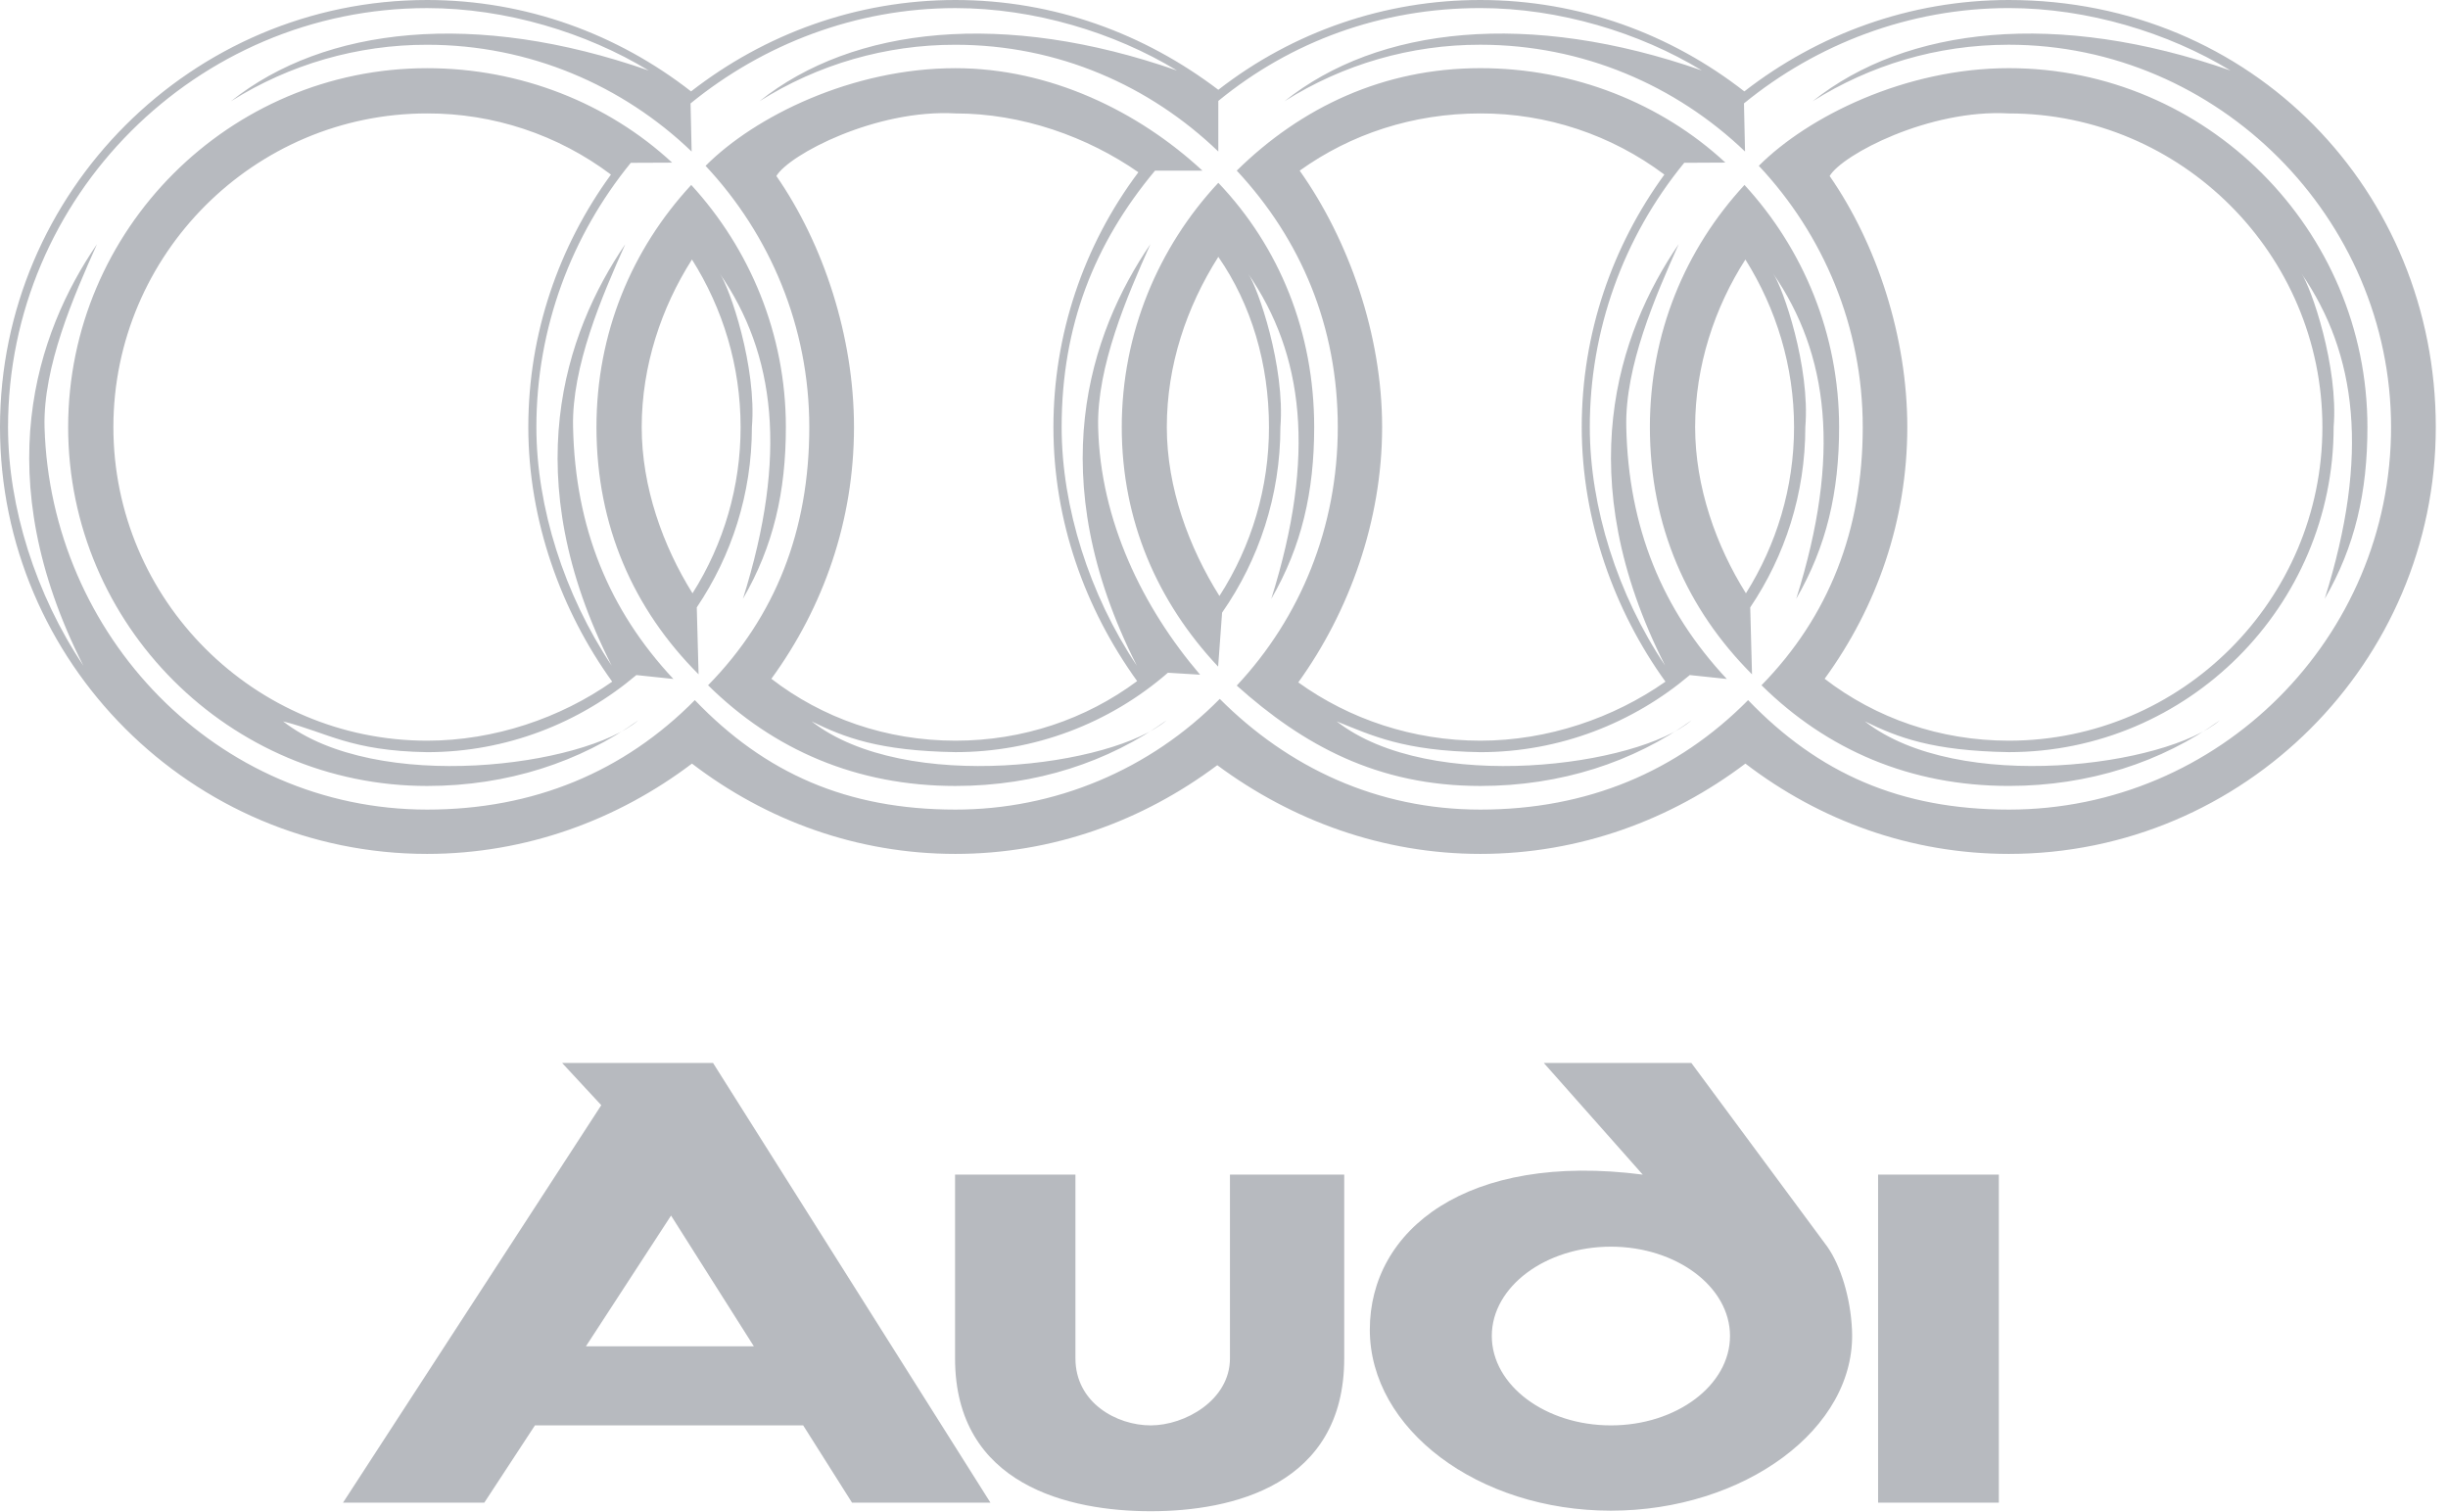
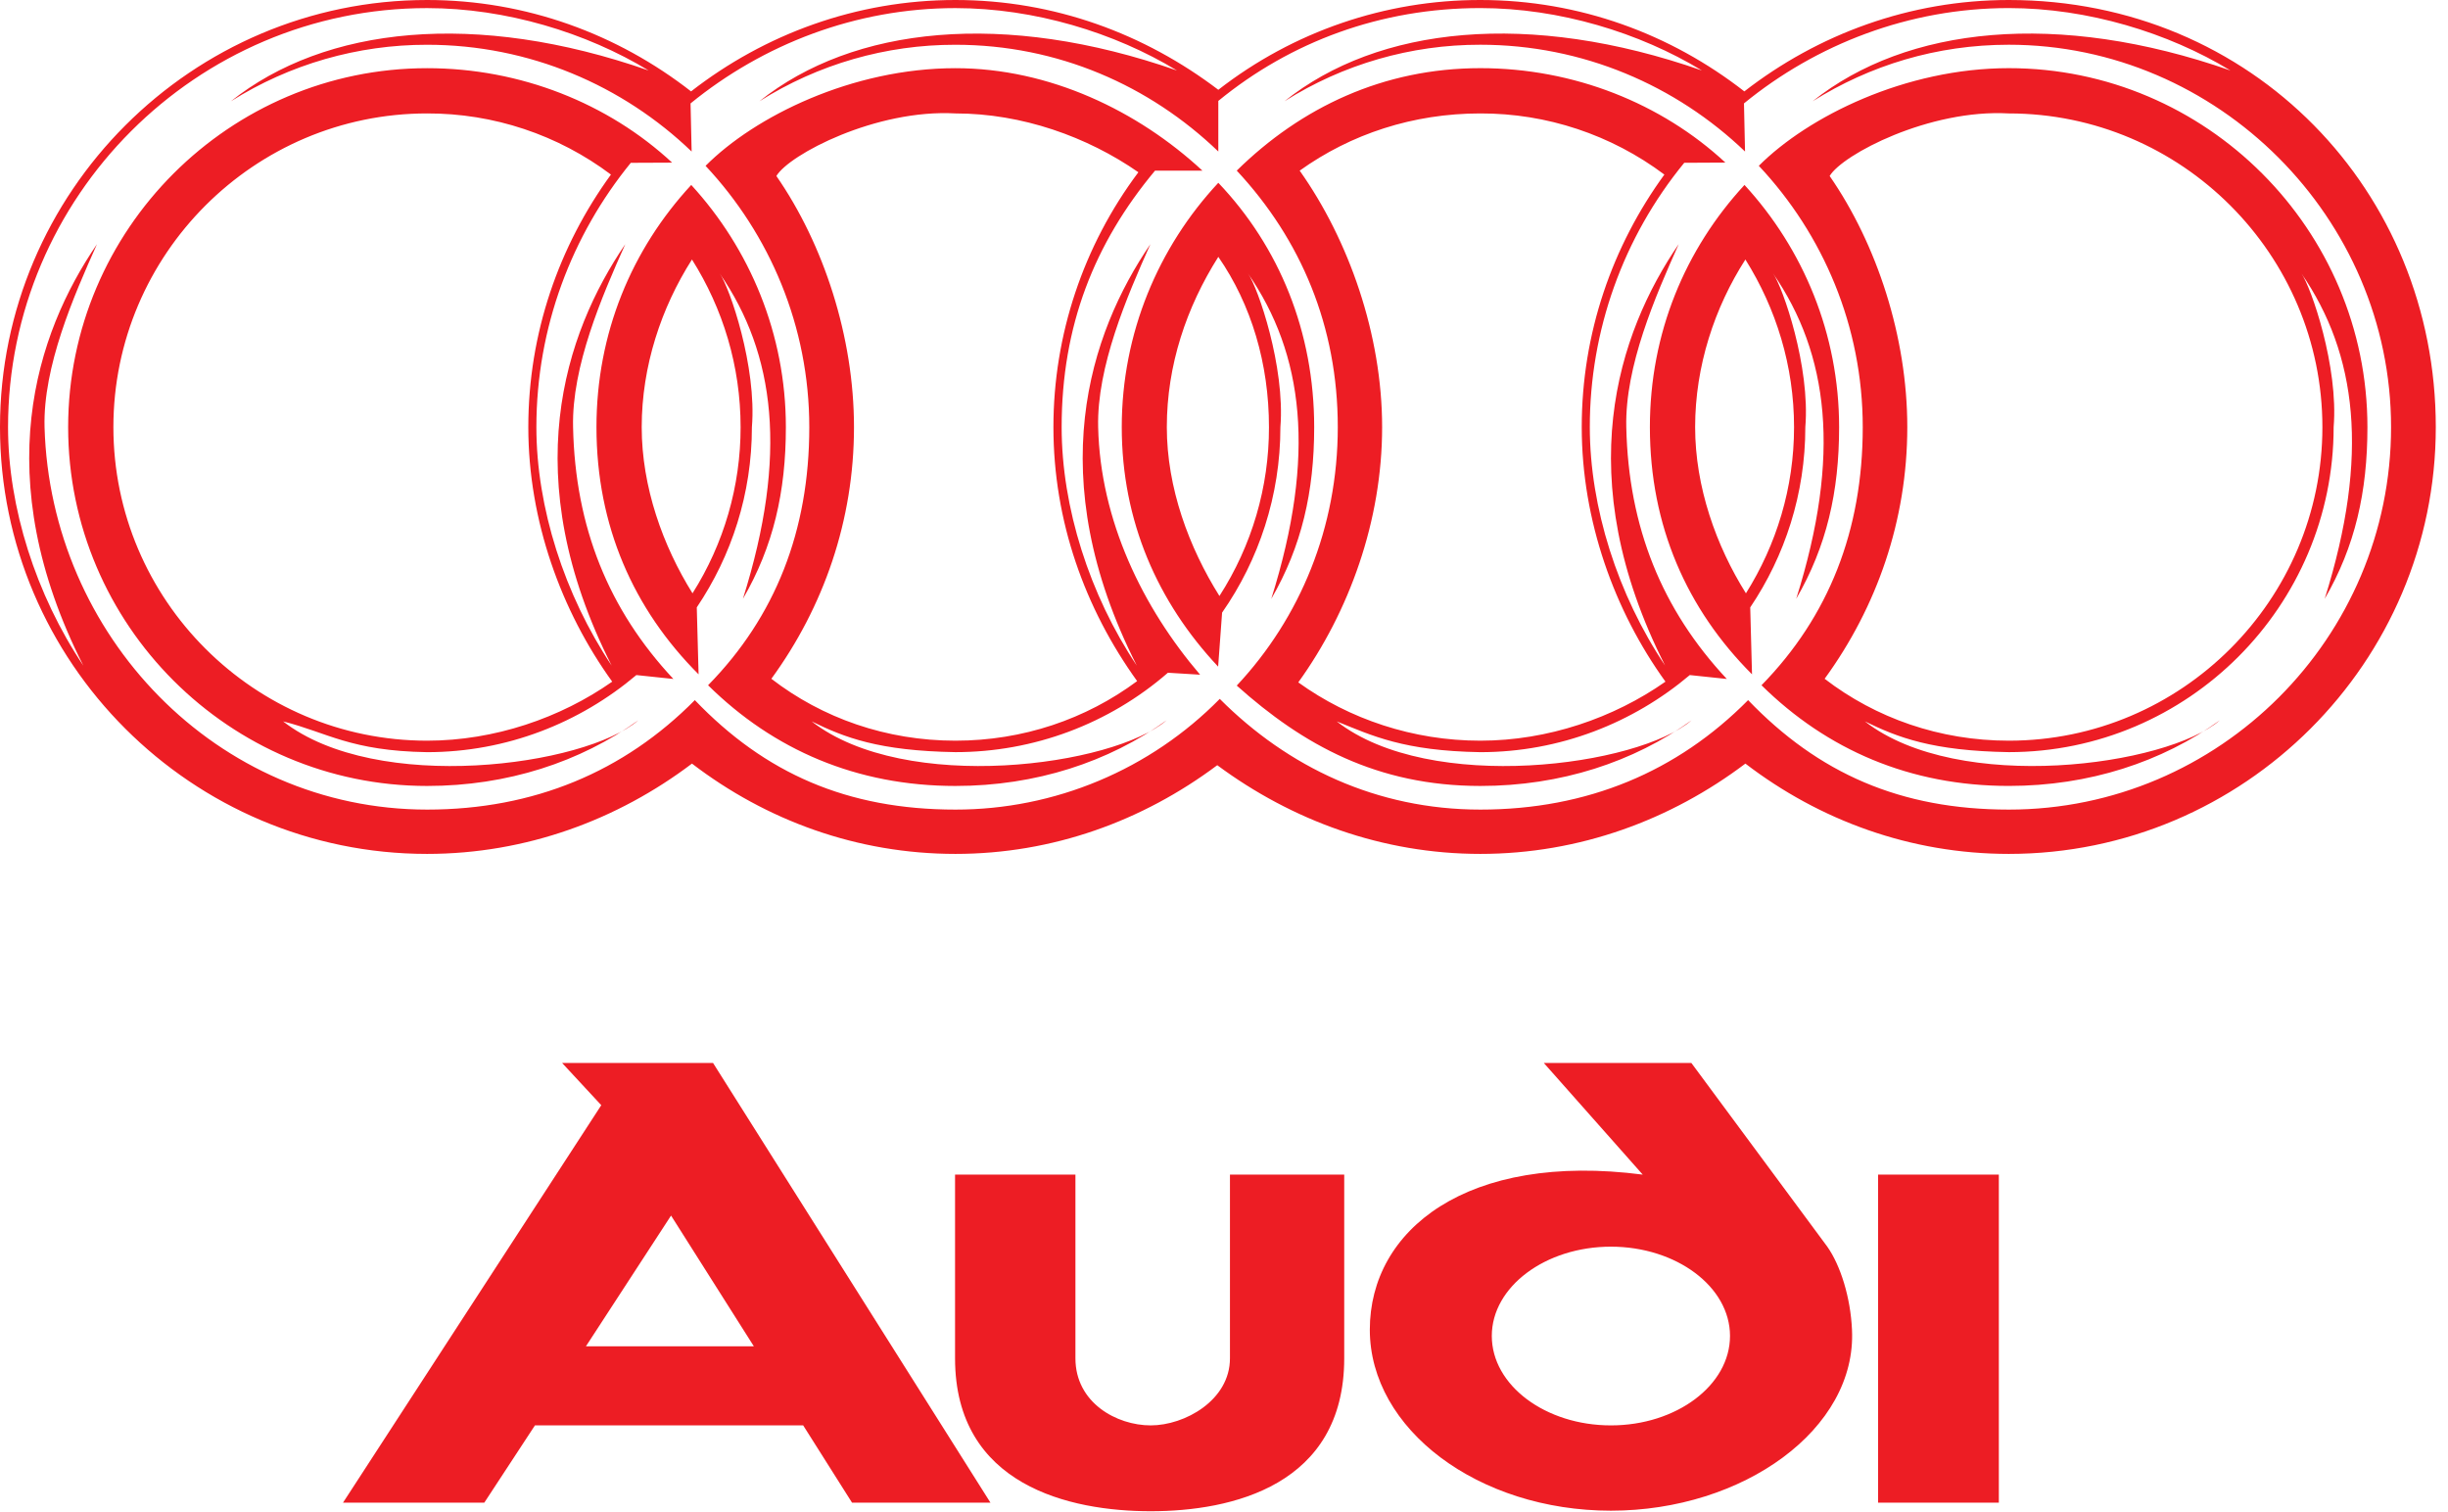
- <svg xmlns="http://www.w3.org/2000/svg" width="81" height="50" viewBox="0 0 81 50" fill="none">
-   <path fill-rule="evenodd" clip-rule="evenodd" d="M66.138 38.863V49.716H62.143V38.863H66.138ZM53.302 41.247C55.468 41.247 57.243 42.573 57.243 44.2C57.243 45.834 55.468 47.16 53.302 47.16C51.136 47.16 49.361 45.834 49.361 44.2C49.361 42.573 51.136 41.247 53.302 41.247ZM54.355 38.863L51.083 35.17H55.965L60.462 41.247C60.9 41.869 61.231 42.928 61.279 43.993C61.439 47.278 57.687 49.982 53.302 49.982C48.917 49.982 45.325 47.29 45.325 43.993C45.324 40.691 48.544 38.111 54.355 38.863ZM35.584 44.941C35.584 46.414 36.951 47.16 38.075 47.16C39.2 47.16 40.697 46.331 40.697 44.941V38.863H44.478V44.941C44.478 49.154 40.75 50 38.075 50C35.406 50 31.601 49.154 31.601 44.941V38.863H35.584V44.941ZM23.594 35.17L32.772 49.716H28.192L26.576 47.16H17.7L16.025 49.716H11.35L19.895 36.566L18.6 35.17H23.594ZM24.944 44.544H19.387L22.204 40.218L24.944 44.544Z" fill="#101828" fill-opacity="0.3" />
-   <path fill-rule="evenodd" clip-rule="evenodd" d="M23.115 22.311C20.961 20.156 19.736 17.399 19.736 14.132C19.736 11.019 20.902 8.249 22.872 6.119C24.808 8.232 26.003 11.049 26.003 14.132C26.003 16.274 25.589 18.079 24.582 19.812C26.08 15.055 25.648 11.705 23.814 9.048C24.145 9.515 25.044 12.137 24.879 14.131C24.879 16.339 24.204 18.392 23.055 20.096L23.115 22.311ZM80.596 14.132C80.596 21.914 74.246 28.252 66.469 28.252C63.215 28.252 60.208 27.145 57.752 25.264C55.291 27.122 52.266 28.252 48.982 28.252C45.739 28.252 42.744 27.145 40.277 25.317C37.809 27.163 34.833 28.252 31.613 28.252C28.359 28.252 25.353 27.145 22.896 25.264C20.44 27.122 17.41 28.252 14.132 28.252C6.35 28.252 0 21.914 0 14.132C0 6.35 6.35 1.13e-05 14.132 1.13e-05C17.41 1.13e-05 20.44 1.131 22.866 3.024C25.299 1.131 28.335 1.13e-05 31.613 1.13e-05C34.892 1.13e-05 37.881 1.124 40.312 2.971C42.79 1.042 45.842 -0.004 48.982 1.13e-05C52.266 1.13e-05 55.291 1.131 57.717 3.024C60.155 1.131 63.191 1.13e-05 66.469 1.13e-05C74.541 1.13e-05 80.596 6.333 80.596 14.132ZM66.469 1.48C64.078 1.48 61.877 2.16 59.977 3.35C63.084 0.87 68.073 0.332 73.802 2.332C71.737 1.078 69.073 0.267 66.469 0.267C63.161 0.267 60.096 1.468 57.705 3.421L57.74 5.013C55.462 2.829 52.373 1.48 48.982 1.48C46.688 1.476 44.441 2.125 42.502 3.35C45.597 0.87 50.592 0.332 56.314 2.332C54.249 1.078 51.592 0.267 48.982 0.267C45.685 0.267 42.703 1.38 40.312 3.339V5.013C38.04 2.83 35.004 1.481 31.613 1.481C29.317 1.477 27.068 2.125 25.127 3.351C28.228 0.871 33.217 0.333 38.945 2.333C36.879 1.078 34.223 0.268 31.613 0.268C28.31 0.268 25.245 1.469 22.849 3.422L22.885 5.014C20.612 2.83 17.523 1.481 14.132 1.481C11.835 1.478 9.584 2.126 7.64 3.351C10.747 0.871 15.736 0.333 21.464 2.333C19.399 1.079 16.736 0.268 14.132 0.268C6.498 0.268 0.266 6.506 0.266 14.133C0.266 16.785 1.189 19.684 2.757 22.022C-0.408 15.779 1.189 11.033 3.208 8.08C2.432 9.813 1.421 12.133 1.474 14.133C1.669 21.016 7.167 26.786 14.133 26.786C17.665 26.786 20.648 25.532 22.991 23.164C25.311 25.585 28.028 26.786 31.614 26.786C33.242 26.787 34.854 26.463 36.355 25.834C37.857 25.205 39.218 24.283 40.36 23.123C42.616 25.384 45.556 26.786 48.983 26.786C52.522 26.786 55.499 25.532 57.842 23.164C60.168 25.585 62.878 26.786 66.47 26.786C73.436 26.786 79.116 21.099 79.116 14.133C79.116 7.214 73.388 1.48 66.469 1.48ZM38.644 22.258C36.694 23.953 34.197 24.886 31.613 24.885C29.075 24.843 27.938 24.4 26.855 23.867C29.956 26.282 36.845 25.347 38.602 23.831C36.685 25.21 34.276 26.004 31.613 26.004C28.346 26.004 25.594 24.809 23.429 22.672C25.654 20.405 26.778 17.559 26.778 14.133C26.778 10.801 25.471 7.754 23.346 5.487C24.973 3.853 28.193 2.256 31.613 2.256C34.726 2.256 37.655 3.67 39.786 5.646H38.218C36.212 8.049 35.128 10.777 35.128 14.133C35.128 16.784 36.051 19.683 37.614 22.021C34.448 15.778 36.051 11.031 38.064 8.079C37.288 9.813 36.288 12.138 36.336 14.133C36.407 17.228 37.809 20.098 39.709 22.323L38.644 22.258ZM40.306 22.056C38.306 19.926 37.117 17.245 37.117 14.132C37.117 11.019 38.33 8.173 40.312 6.048C42.33 8.167 43.484 10.978 43.484 14.132C43.484 16.274 43.07 18.079 42.064 19.813C43.561 15.055 43.129 11.705 41.294 9.048C41.626 9.516 42.526 12.137 42.366 14.132C42.366 16.404 41.65 18.529 40.437 20.269L40.306 22.056ZM40.922 22.683C43.017 20.446 44.265 17.458 44.265 14.132C44.265 10.8 43.047 7.924 40.922 5.645C43.052 3.551 45.775 2.255 48.982 2.255C52.078 2.255 54.977 3.42 57.09 5.379L55.729 5.386C53.706 7.851 52.601 10.943 52.604 14.132C52.604 16.783 53.527 19.683 55.095 22.02C51.929 15.777 53.528 11.031 55.545 8.078C54.77 9.812 53.763 12.126 53.811 14.132C53.882 17.446 54.995 20.174 57.137 22.464L55.912 22.335C54.042 23.915 51.616 24.886 48.982 24.886C46.443 24.844 45.407 24.341 44.23 23.868C47.325 26.282 54.213 25.347 55.971 23.832C54.053 25.211 51.645 26.004 48.982 26.004C45.568 26.003 43.118 24.648 40.922 22.683ZM42.958 22.577C44.65 23.796 46.757 24.506 48.982 24.506C51.213 24.506 53.396 23.754 55.107 22.553C53.42 20.216 52.337 17.227 52.337 14.132C52.337 11.025 53.349 8.143 55.071 5.776C53.315 4.458 51.177 3.747 48.981 3.753C46.756 3.753 44.696 4.433 43.004 5.646C44.631 7.942 45.732 11.073 45.732 14.132C45.733 17.227 44.644 20.239 42.958 22.577ZM40.349 19.719C41.422 18.053 41.991 16.113 41.988 14.132C41.988 12.037 41.407 10.079 40.312 8.498C39.259 10.161 38.608 12.079 38.608 14.132C38.608 16.144 39.342 18.114 40.349 19.719ZM37.626 22.535C35.898 20.133 34.856 17.245 34.856 14.132C34.855 11.091 35.842 8.132 37.667 5.699C35.974 4.522 33.814 3.753 31.619 3.753C28.985 3.604 26.11 5.114 25.689 5.823C27.252 8.078 28.257 11.143 28.257 14.132C28.257 17.221 27.252 20.086 25.523 22.458C27.21 23.76 29.329 24.506 31.613 24.506C33.844 24.506 35.928 23.796 37.626 22.535ZM22.281 22.464L21.056 22.335C19.186 23.915 16.765 24.886 14.132 24.886C11.593 24.844 10.841 24.24 9.368 23.868C12.47 26.282 19.357 25.347 21.121 23.832C19.198 25.211 16.789 26.004 14.132 26.004C7.599 26.004 2.255 20.672 2.255 14.133C2.255 7.594 7.593 2.256 14.132 2.256C17.227 2.256 20.127 3.422 22.24 5.381L20.872 5.387C18.926 7.772 17.748 10.825 17.748 14.133C17.748 16.785 18.677 19.684 20.239 22.022C17.073 15.779 18.677 11.033 20.689 8.08C19.914 9.813 18.914 12.127 18.962 14.133C19.032 17.446 20.139 20.174 22.281 22.464ZM22.914 19.63C23.955 17.985 24.507 16.078 24.505 14.132C24.505 12.108 23.92 10.209 22.896 8.586C21.884 10.173 21.233 12.108 21.233 14.132C21.233 16.114 21.937 18.067 22.914 19.63ZM20.257 22.553C18.57 20.216 17.481 17.227 17.481 14.132C17.481 11.025 18.494 8.143 20.215 5.776C18.462 4.458 16.326 3.747 14.132 3.753C8.415 3.753 3.752 8.416 3.752 14.132C3.752 19.849 8.415 24.506 14.132 24.506C16.358 24.506 18.547 23.754 20.257 22.553ZM57.971 22.311C55.817 20.156 54.592 17.399 54.592 14.132C54.592 11.019 55.758 8.249 57.722 6.119C59.664 8.232 60.853 11.049 60.853 14.132C60.853 16.274 60.439 18.079 59.433 19.812C60.936 15.055 60.498 11.705 58.669 9.048C58.995 9.515 59.901 12.137 59.735 14.131C59.735 16.339 59.06 18.392 57.912 20.096L57.971 22.311ZM58.285 22.672C60.504 20.405 61.635 17.558 61.635 14.132C61.635 10.8 60.326 7.753 58.196 5.486C59.829 3.853 63.043 2.255 66.469 2.255C73.002 2.255 78.334 7.593 78.334 14.132C78.334 16.274 77.926 18.079 76.92 19.813C78.417 15.055 77.979 11.705 76.151 9.048C76.476 9.516 77.382 12.137 77.216 14.132C77.216 20.055 72.387 24.885 66.469 24.885C63.93 24.843 62.794 24.399 61.705 23.867C64.806 26.281 71.694 25.346 73.452 23.831C71.535 25.21 69.126 26.003 66.469 26.003C63.203 26.003 60.451 24.808 58.285 22.672ZM60.374 22.458C62.066 23.76 64.185 24.506 66.469 24.506C72.18 24.506 76.844 19.849 76.844 14.132C76.844 8.416 72.18 3.753 66.469 3.753C63.836 3.604 60.96 5.114 60.54 5.823C62.102 8.078 63.109 11.143 63.109 14.132C63.108 17.221 62.102 20.085 60.374 22.458ZM57.77 19.63C58.776 18.026 59.362 16.144 59.362 14.132C59.362 12.108 58.77 10.209 57.752 8.586C56.734 10.173 56.089 12.108 56.089 14.132C56.089 16.114 56.788 18.067 57.77 19.63Z" fill="#101828" fill-opacity="0.3" />
+ <svg xmlns="http://www.w3.org/2000/svg" width="81" height="50" viewBox="0 0 81 50" fill="#ed1d24">
+   <path fill-rule="evenodd" clip-rule="evenodd" d="M66.138 38.863V49.716H62.143V38.863H66.138ZM53.302 41.247C55.468 41.247 57.243 42.573 57.243 44.2C57.243 45.834 55.468 47.16 53.302 47.16C51.136 47.16 49.361 45.834 49.361 44.2C49.361 42.573 51.136 41.247 53.302 41.247ZM54.355 38.863L51.083 35.17H55.965L60.462 41.247C60.9 41.869 61.231 42.928 61.279 43.993C61.439 47.278 57.687 49.982 53.302 49.982C48.917 49.982 45.325 47.29 45.325 43.993C45.324 40.691 48.544 38.111 54.355 38.863ZM35.584 44.941C35.584 46.414 36.951 47.16 38.075 47.16C39.2 47.16 40.697 46.331 40.697 44.941V38.863H44.478V44.941C44.478 49.154 40.75 50 38.075 50C35.406 50 31.601 49.154 31.601 44.941V38.863H35.584V44.941ZM23.594 35.17L32.772 49.716H28.192L26.576 47.16H17.7L16.025 49.716H11.35L19.895 36.566L18.6 35.17H23.594ZM24.944 44.544H19.387L22.204 40.218L24.944 44.544Z" fill="#ed1d24" fill-opacity="" />
+   <path fill-rule="evenodd" clip-rule="evenodd" d="M23.115 22.311C20.961 20.156 19.736 17.399 19.736 14.132C19.736 11.019 20.902 8.249 22.872 6.119C24.808 8.232 26.003 11.049 26.003 14.132C26.003 16.274 25.589 18.079 24.582 19.812C26.08 15.055 25.648 11.705 23.814 9.048C24.145 9.515 25.044 12.137 24.879 14.131C24.879 16.339 24.204 18.392 23.055 20.096L23.115 22.311ZM80.596 14.132C80.596 21.914 74.246 28.252 66.469 28.252C63.215 28.252 60.208 27.145 57.752 25.264C55.291 27.122 52.266 28.252 48.982 28.252C45.739 28.252 42.744 27.145 40.277 25.317C37.809 27.163 34.833 28.252 31.613 28.252C28.359 28.252 25.353 27.145 22.896 25.264C20.44 27.122 17.41 28.252 14.132 28.252C6.35 28.252 0 21.914 0 14.132C0 6.35 6.35 1.13e-05 14.132 1.13e-05C17.41 1.13e-05 20.44 1.131 22.866 3.024C25.299 1.131 28.335 1.13e-05 31.613 1.13e-05C34.892 1.13e-05 37.881 1.124 40.312 2.971C42.79 1.042 45.842 -0.004 48.982 1.13e-05C52.266 1.13e-05 55.291 1.131 57.717 3.024C60.155 1.131 63.191 1.13e-05 66.469 1.13e-05C74.541 1.13e-05 80.596 6.333 80.596 14.132ZM66.469 1.48C64.078 1.48 61.877 2.16 59.977 3.35C63.084 0.87 68.073 0.332 73.802 2.332C71.737 1.078 69.073 0.267 66.469 0.267C63.161 0.267 60.096 1.468 57.705 3.421L57.74 5.013C55.462 2.829 52.373 1.48 48.982 1.48C46.688 1.476 44.441 2.125 42.502 3.35C45.597 0.87 50.592 0.332 56.314 2.332C54.249 1.078 51.592 0.267 48.982 0.267C45.685 0.267 42.703 1.38 40.312 3.339V5.013C38.04 2.83 35.004 1.481 31.613 1.481C29.317 1.477 27.068 2.125 25.127 3.351C28.228 0.871 33.217 0.333 38.945 2.333C36.879 1.078 34.223 0.268 31.613 0.268C28.31 0.268 25.245 1.469 22.849 3.422L22.885 5.014C20.612 2.83 17.523 1.481 14.132 1.481C11.835 1.478 9.584 2.126 7.64 3.351C10.747 0.871 15.736 0.333 21.464 2.333C19.399 1.079 16.736 0.268 14.132 0.268C6.498 0.268 0.266 6.506 0.266 14.133C0.266 16.785 1.189 19.684 2.757 22.022C-0.408 15.779 1.189 11.033 3.208 8.08C2.432 9.813 1.421 12.133 1.474 14.133C1.669 21.016 7.167 26.786 14.133 26.786C17.665 26.786 20.648 25.532 22.991 23.164C25.311 25.585 28.028 26.786 31.614 26.786C33.242 26.787 34.854 26.463 36.355 25.834C37.857 25.205 39.218 24.283 40.36 23.123C42.616 25.384 45.556 26.786 48.983 26.786C52.522 26.786 55.499 25.532 57.842 23.164C60.168 25.585 62.878 26.786 66.47 26.786C73.436 26.786 79.116 21.099 79.116 14.133C79.116 7.214 73.388 1.48 66.469 1.48ZM38.644 22.258C36.694 23.953 34.197 24.886 31.613 24.885C29.075 24.843 27.938 24.4 26.855 23.867C29.956 26.282 36.845 25.347 38.602 23.831C36.685 25.21 34.276 26.004 31.613 26.004C28.346 26.004 25.594 24.809 23.429 22.672C25.654 20.405 26.778 17.559 26.778 14.133C26.778 10.801 25.471 7.754 23.346 5.487C24.973 3.853 28.193 2.256 31.613 2.256C34.726 2.256 37.655 3.67 39.786 5.646H38.218C36.212 8.049 35.128 10.777 35.128 14.133C35.128 16.784 36.051 19.683 37.614 22.021C34.448 15.778 36.051 11.031 38.064 8.079C37.288 9.813 36.288 12.138 36.336 14.133C36.407 17.228 37.809 20.098 39.709 22.323L38.644 22.258ZM40.306 22.056C38.306 19.926 37.117 17.245 37.117 14.132C37.117 11.019 38.33 8.173 40.312 6.048C42.33 8.167 43.484 10.978 43.484 14.132C43.484 16.274 43.07 18.079 42.064 19.813C43.561 15.055 43.129 11.705 41.294 9.048C41.626 9.516 42.526 12.137 42.366 14.132C42.366 16.404 41.65 18.529 40.437 20.269L40.306 22.056ZM40.922 22.683C43.017 20.446 44.265 17.458 44.265 14.132C44.265 10.8 43.047 7.924 40.922 5.645C43.052 3.551 45.775 2.255 48.982 2.255C52.078 2.255 54.977 3.42 57.09 5.379L55.729 5.386C53.706 7.851 52.601 10.943 52.604 14.132C52.604 16.783 53.527 19.683 55.095 22.02C51.929 15.777 53.528 11.031 55.545 8.078C54.77 9.812 53.763 12.126 53.811 14.132C53.882 17.446 54.995 20.174 57.137 22.464L55.912 22.335C54.042 23.915 51.616 24.886 48.982 24.886C46.443 24.844 45.407 24.341 44.23 23.868C47.325 26.282 54.213 25.347 55.971 23.832C54.053 25.211 51.645 26.004 48.982 26.004C45.568 26.003 43.118 24.648 40.922 22.683ZM42.958 22.577C44.65 23.796 46.757 24.506 48.982 24.506C51.213 24.506 53.396 23.754 55.107 22.553C53.42 20.216 52.337 17.227 52.337 14.132C52.337 11.025 53.349 8.143 55.071 5.776C53.315 4.458 51.177 3.747 48.981 3.753C46.756 3.753 44.696 4.433 43.004 5.646C44.631 7.942 45.732 11.073 45.732 14.132C45.733 17.227 44.644 20.239 42.958 22.577ZM40.349 19.719C41.422 18.053 41.991 16.113 41.988 14.132C41.988 12.037 41.407 10.079 40.312 8.498C39.259 10.161 38.608 12.079 38.608 14.132C38.608 16.144 39.342 18.114 40.349 19.719ZM37.626 22.535C35.898 20.133 34.856 17.245 34.856 14.132C34.855 11.091 35.842 8.132 37.667 5.699C35.974 4.522 33.814 3.753 31.619 3.753C28.985 3.604 26.11 5.114 25.689 5.823C27.252 8.078 28.257 11.143 28.257 14.132C28.257 17.221 27.252 20.086 25.523 22.458C27.21 23.76 29.329 24.506 31.613 24.506C33.844 24.506 35.928 23.796 37.626 22.535ZM22.281 22.464L21.056 22.335C19.186 23.915 16.765 24.886 14.132 24.886C11.593 24.844 10.841 24.24 9.368 23.868C12.47 26.282 19.357 25.347 21.121 23.832C19.198 25.211 16.789 26.004 14.132 26.004C7.599 26.004 2.255 20.672 2.255 14.133C2.255 7.594 7.593 2.256 14.132 2.256C17.227 2.256 20.127 3.422 22.24 5.381L20.872 5.387C18.926 7.772 17.748 10.825 17.748 14.133C17.748 16.785 18.677 19.684 20.239 22.022C17.073 15.779 18.677 11.033 20.689 8.08C19.914 9.813 18.914 12.127 18.962 14.133C19.032 17.446 20.139 20.174 22.281 22.464ZM22.914 19.63C23.955 17.985 24.507 16.078 24.505 14.132C24.505 12.108 23.92 10.209 22.896 8.586C21.884 10.173 21.233 12.108 21.233 14.132C21.233 16.114 21.937 18.067 22.914 19.63ZM20.257 22.553C18.57 20.216 17.481 17.227 17.481 14.132C17.481 11.025 18.494 8.143 20.215 5.776C18.462 4.458 16.326 3.747 14.132 3.753C8.415 3.753 3.752 8.416 3.752 14.132C3.752 19.849 8.415 24.506 14.132 24.506C16.358 24.506 18.547 23.754 20.257 22.553ZM57.971 22.311C55.817 20.156 54.592 17.399 54.592 14.132C54.592 11.019 55.758 8.249 57.722 6.119C59.664 8.232 60.853 11.049 60.853 14.132C60.853 16.274 60.439 18.079 59.433 19.812C60.936 15.055 60.498 11.705 58.669 9.048C58.995 9.515 59.901 12.137 59.735 14.131C59.735 16.339 59.06 18.392 57.912 20.096L57.971 22.311ZM58.285 22.672C60.504 20.405 61.635 17.558 61.635 14.132C61.635 10.8 60.326 7.753 58.196 5.486C59.829 3.853 63.043 2.255 66.469 2.255C73.002 2.255 78.334 7.593 78.334 14.132C78.334 16.274 77.926 18.079 76.92 19.813C78.417 15.055 77.979 11.705 76.151 9.048C76.476 9.516 77.382 12.137 77.216 14.132C77.216 20.055 72.387 24.885 66.469 24.885C63.93 24.843 62.794 24.399 61.705 23.867C64.806 26.281 71.694 25.346 73.452 23.831C71.535 25.21 69.126 26.003 66.469 26.003C63.203 26.003 60.451 24.808 58.285 22.672ZM60.374 22.458C62.066 23.76 64.185 24.506 66.469 24.506C72.18 24.506 76.844 19.849 76.844 14.132C76.844 8.416 72.18 3.753 66.469 3.753C63.836 3.604 60.96 5.114 60.54 5.823C62.102 8.078 63.109 11.143 63.109 14.132C63.108 17.221 62.102 20.085 60.374 22.458ZM57.77 19.63C58.776 18.026 59.362 16.144 59.362 14.132C59.362 12.108 58.77 10.209 57.752 8.586C56.734 10.173 56.089 12.108 56.089 14.132C56.089 16.114 56.788 18.067 57.77 19.63Z" fill="#ed1d24" fill-opacity="" />
</svg>
